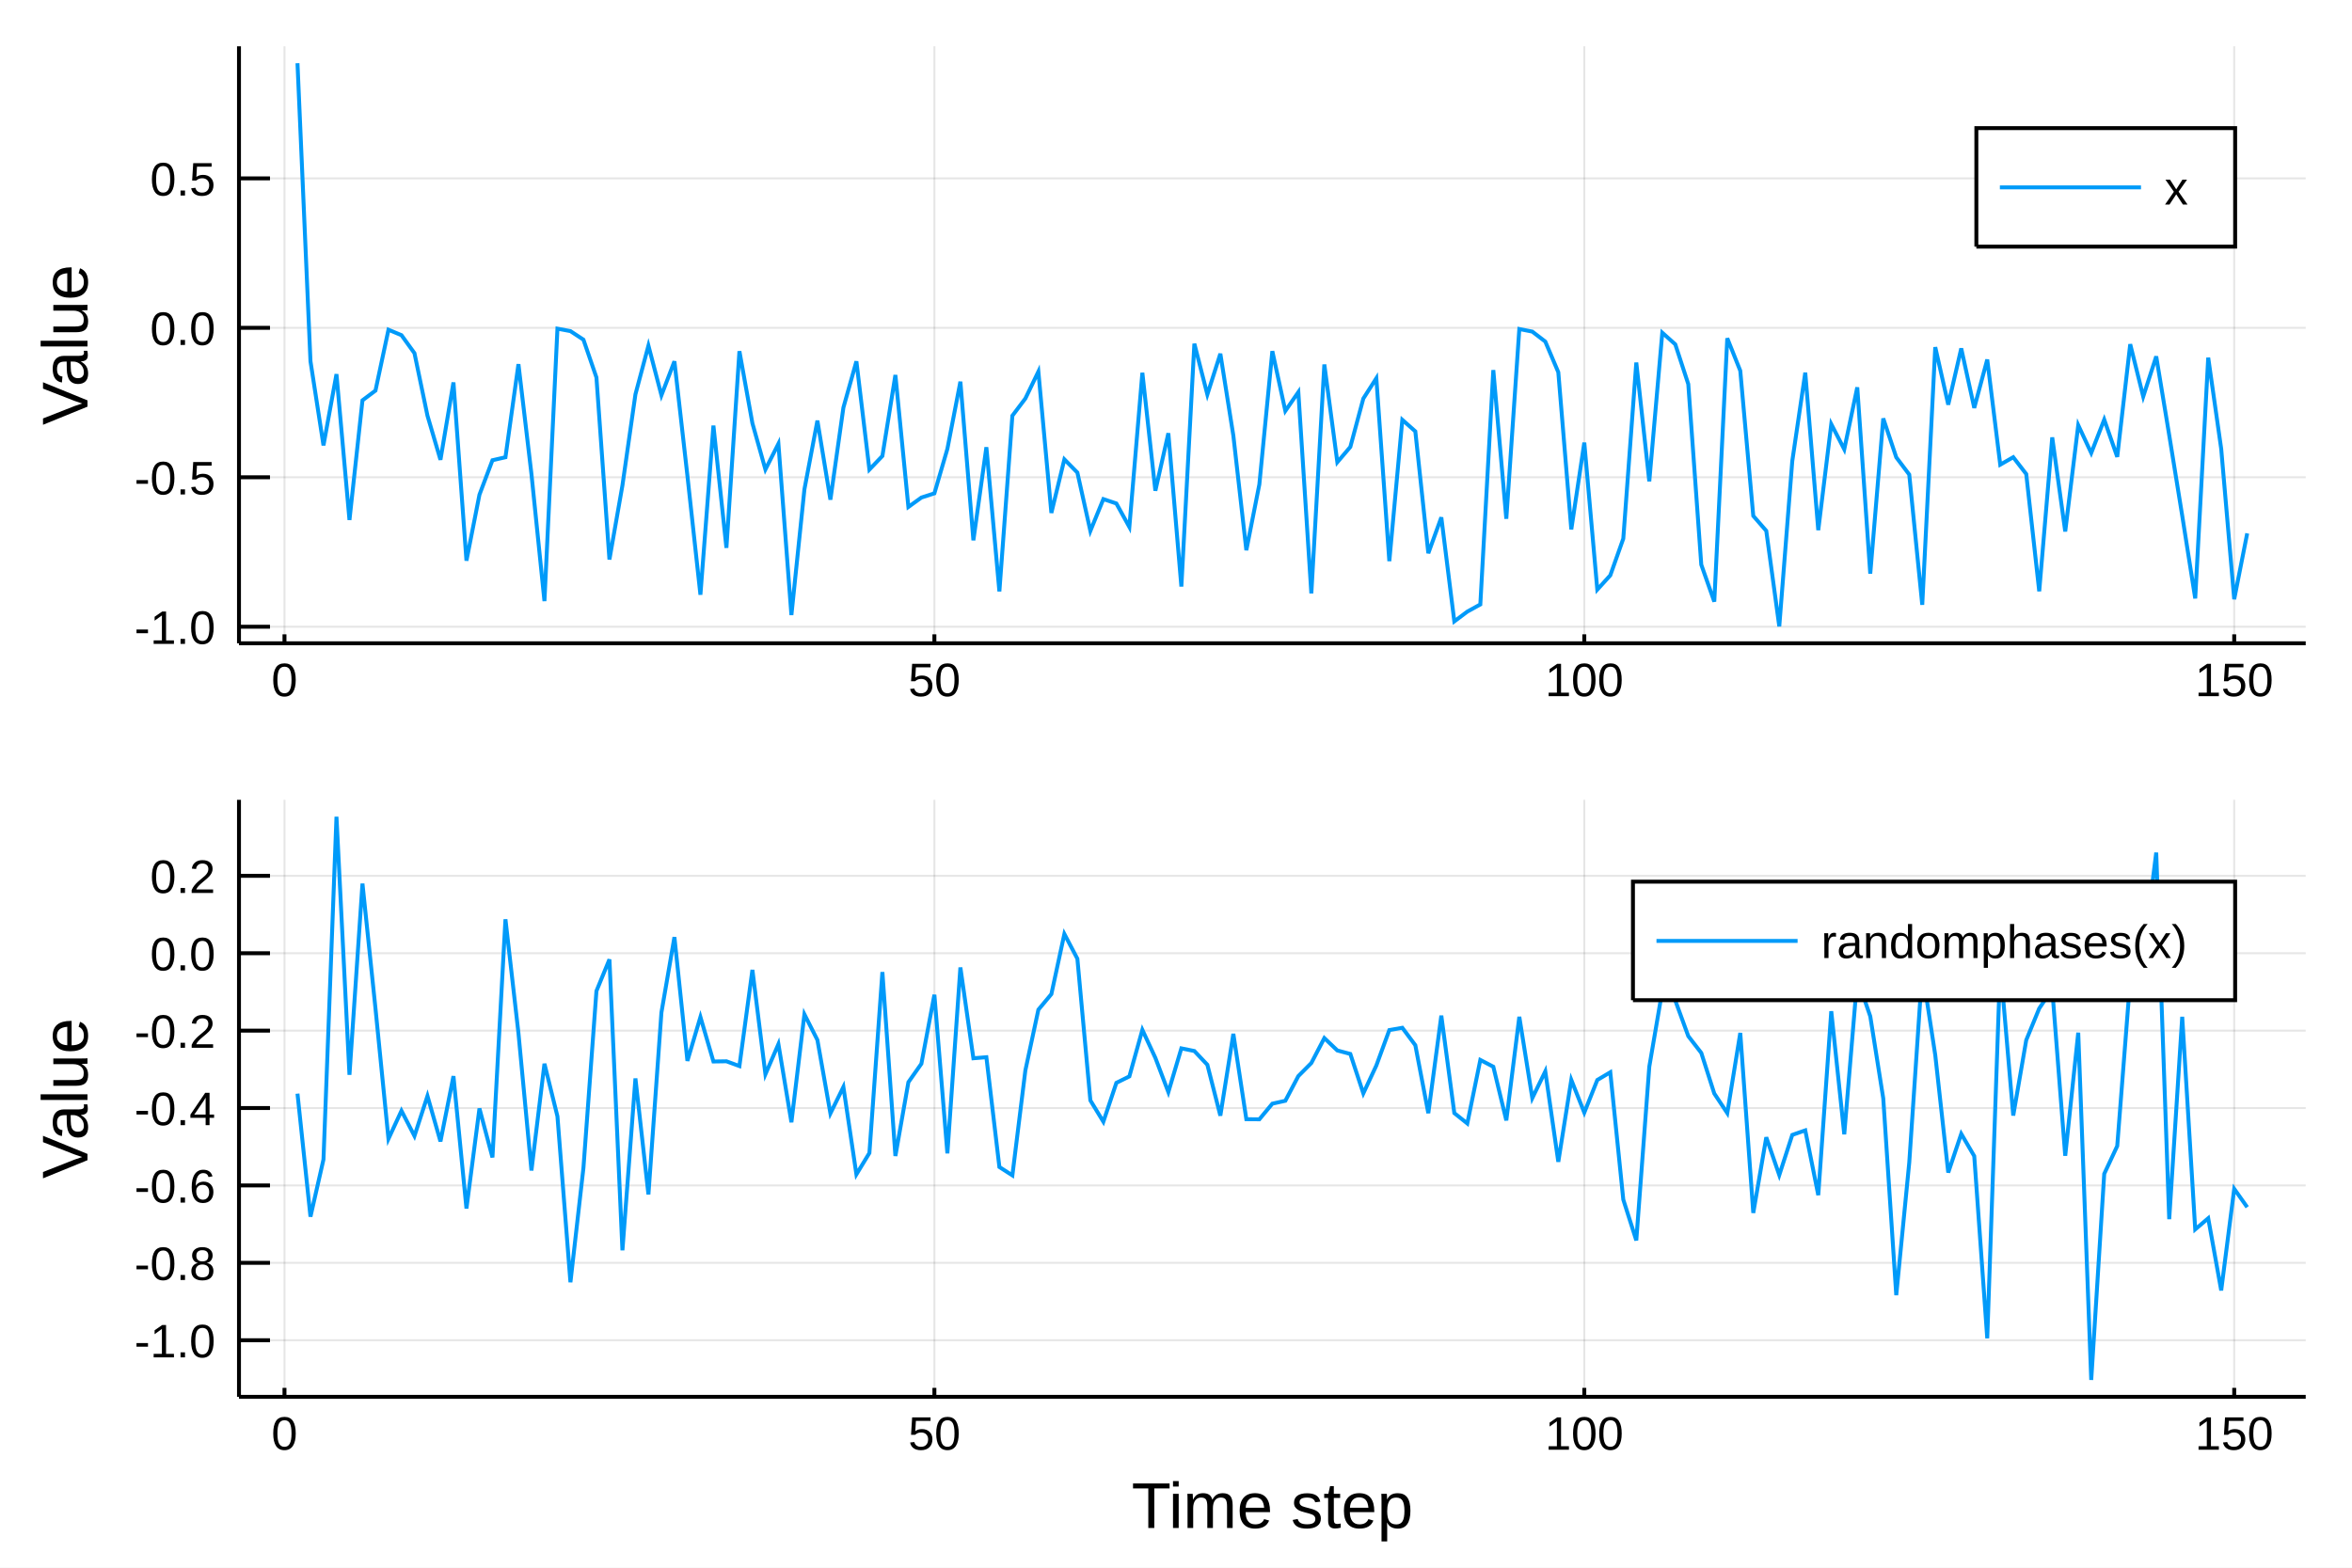
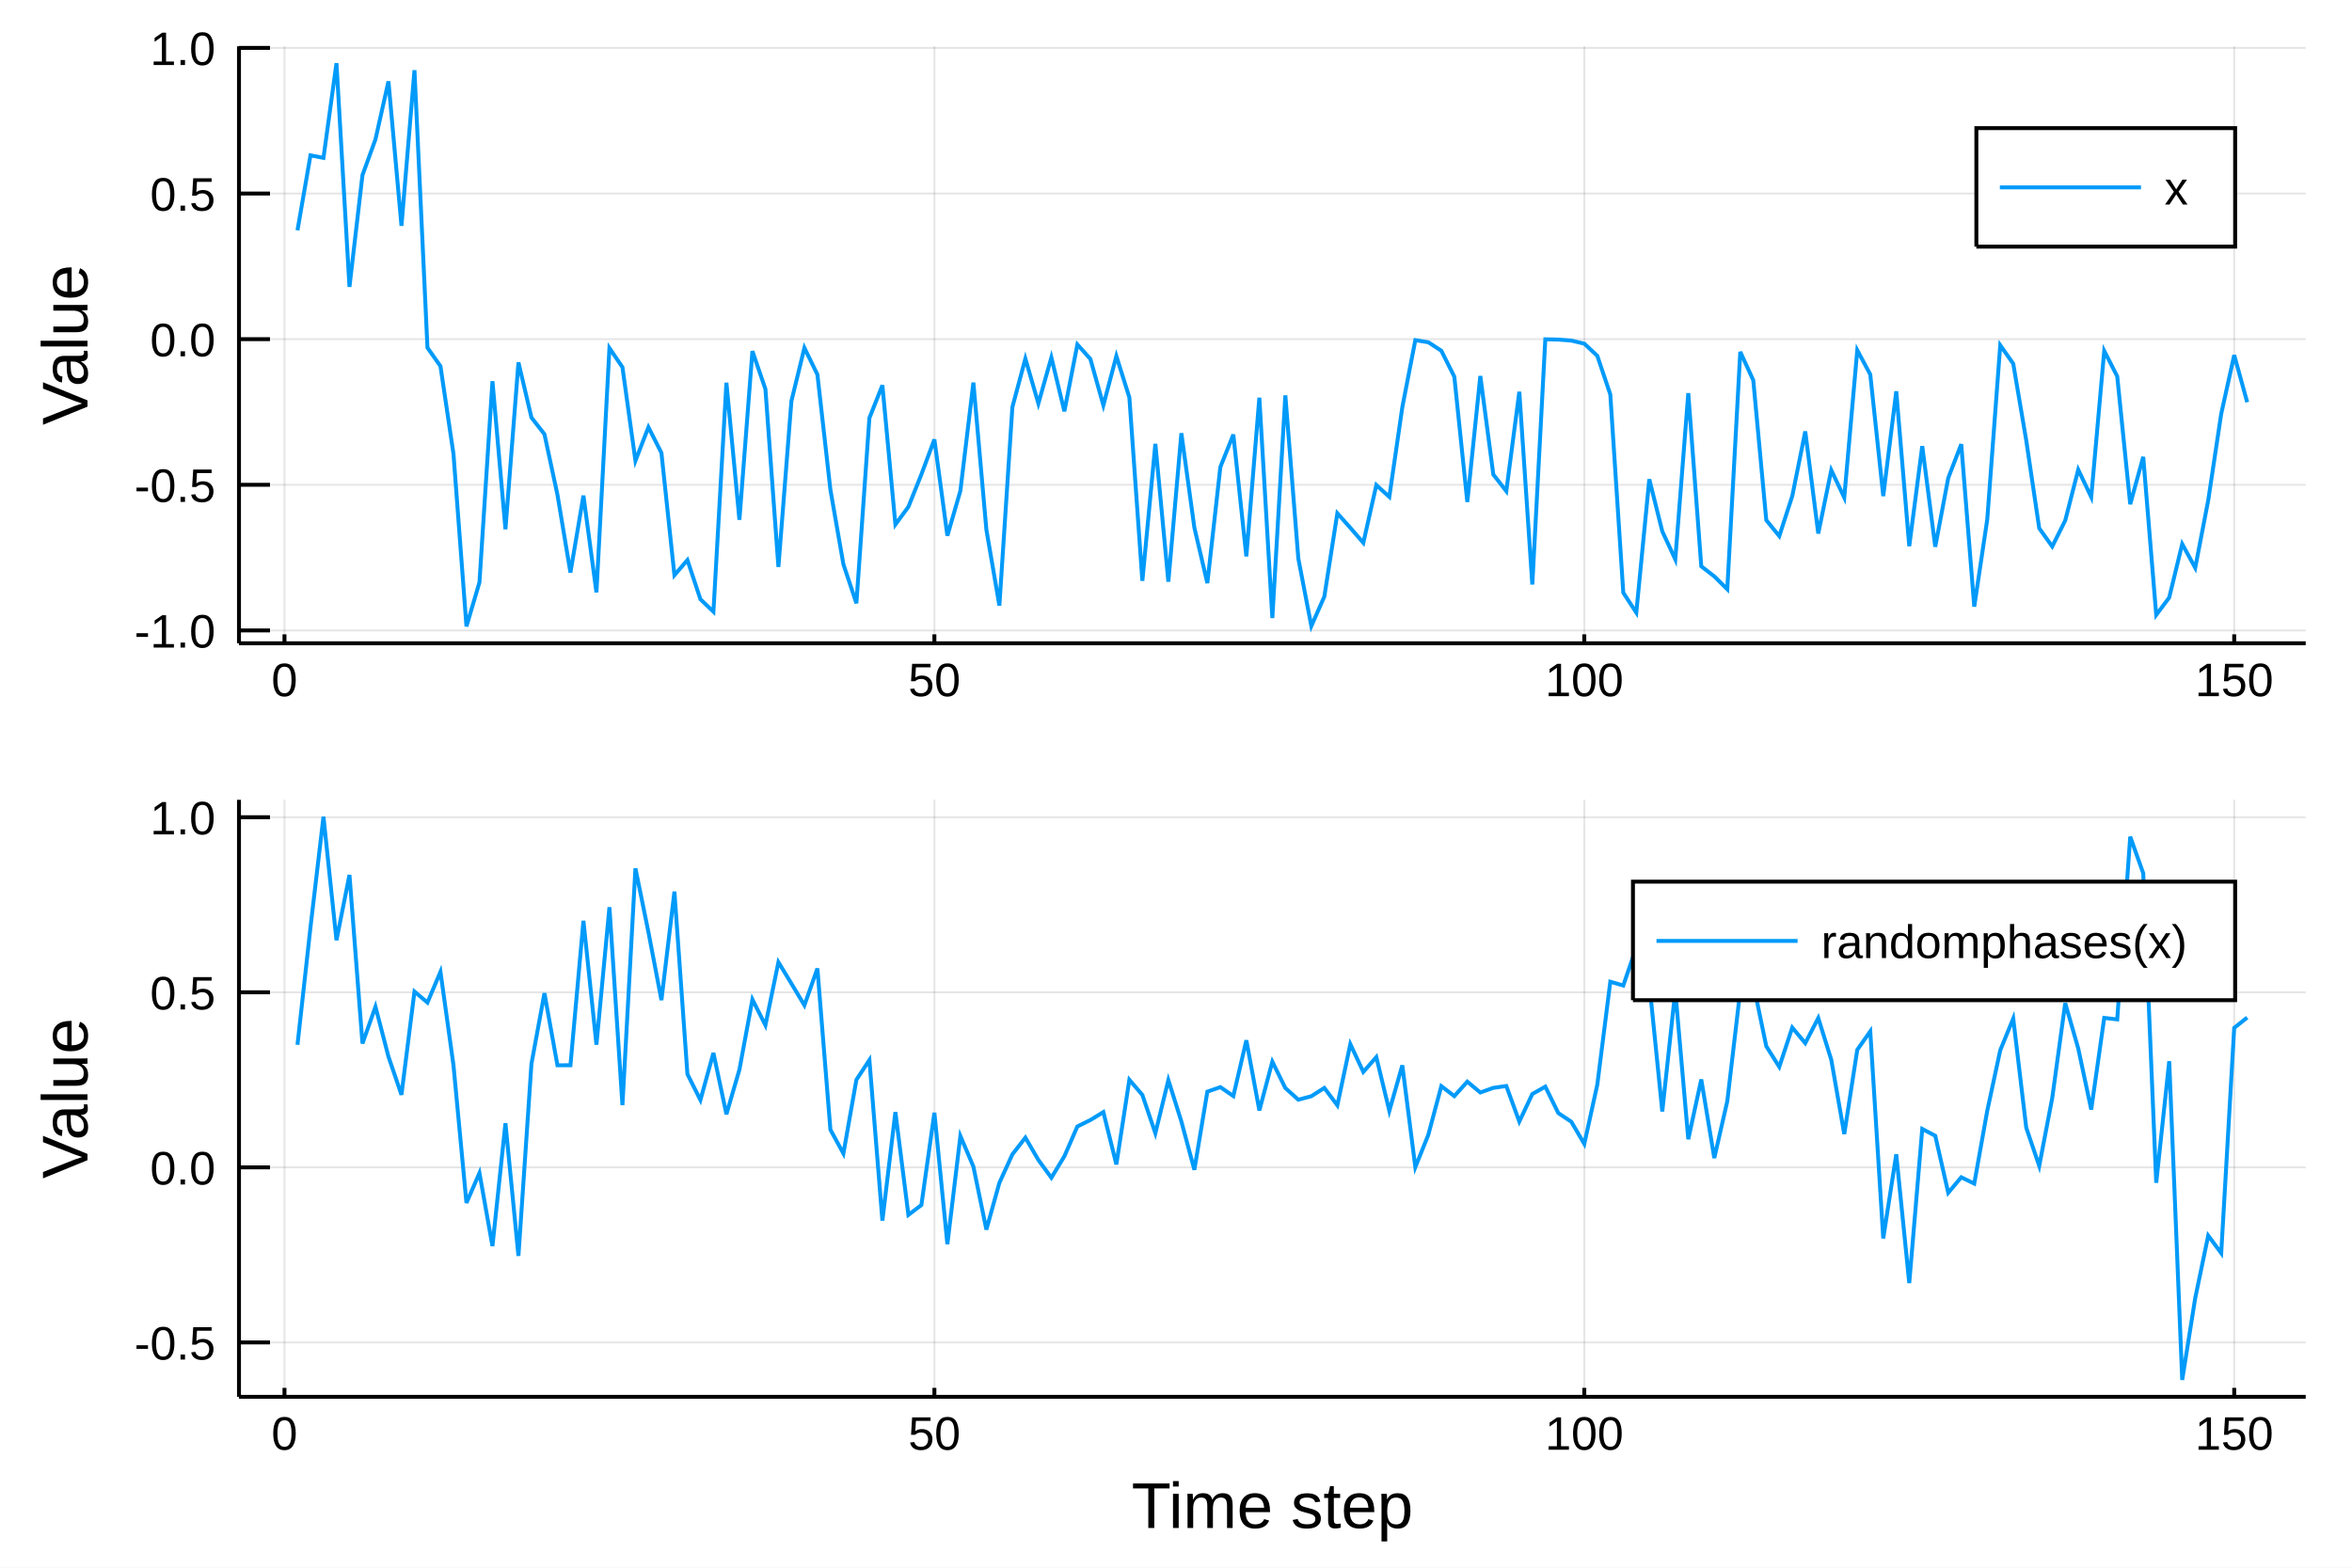
<svg xmlns="http://www.w3.org/2000/svg" width="600" height="400" viewBox="0 0 2400 1600">
  <defs>
-     <clipPath id="clip9300">
+     <clipPath id="clip4200">
      <rect x="0" y="0" width="2400" height="1600" />
    </clipPath>
  </defs>
-   <polygon clip-path="url(#clip9300)" points=" 0,1600 2400,1600 2400,0 0,0    " fill="#ffffff" fill-rule="evenodd" fill-opacity="1" />
+   <polygon clip-path="url(#clip4200)" points=" 0,1600 2400,1600 2400,0 0,0    " fill="#ffffff" fill-rule="evenodd" fill-opacity="1" />
  <defs>
-     <clipPath id="clip9301">
+     <clipPath id="clip4201">
      <rect x="480" y="0" width="1681" height="1600" />
    </clipPath>
  </defs>
-   <polygon clip-path="url(#clip9300)" points=" 243.864,656.547 2352.76,656.547 2352.76,47.244 243.864,47.244    " fill="#ffffff" fill-rule="evenodd" fill-opacity="1" />
+   <polygon clip-path="url(#clip4200)" points=" 243.864,656.547 2352.76,656.547 2352.76,47.244 243.864,47.244    " fill="#ffffff" fill-rule="evenodd" fill-opacity="1" />
  <defs>
-     <clipPath id="clip9302">
+     <clipPath id="clip4202">
      <rect x="243" y="47" width="2110" height="610" />
    </clipPath>
  </defs>
-   <polyline clip-path="url(#clip9302)" style="stroke:#000000; stroke-width:2; stroke-opacity:0.1; fill:none" points="   290.286,656.547 290.286,47.244    " />
-   <polyline clip-path="url(#clip9302)" style="stroke:#000000; stroke-width:2; stroke-opacity:0.1; fill:none" points="   953.46,656.547 953.46,47.244    " />
-   <polyline clip-path="url(#clip9302)" style="stroke:#000000; stroke-width:2; stroke-opacity:0.1; fill:none" points="   1616.63,656.547 1616.63,47.244    " />
-   <polyline clip-path="url(#clip9302)" style="stroke:#000000; stroke-width:2; stroke-opacity:0.1; fill:none" points="   2279.81,656.547 2279.81,47.244    " />
-   <polyline clip-path="url(#clip9302)" style="stroke:#000000; stroke-width:2; stroke-opacity:0.1; fill:none" points="   243.864,639.645 2352.76,639.645    " />
-   <polyline clip-path="url(#clip9302)" style="stroke:#000000; stroke-width:2; stroke-opacity:0.1; fill:none" points="   243.864,487.114 2352.76,487.114    " />
-   <polyline clip-path="url(#clip9302)" style="stroke:#000000; stroke-width:2; stroke-opacity:0.1; fill:none" points="   243.864,334.583 2352.76,334.583    " />
-   <polyline clip-path="url(#clip9302)" style="stroke:#000000; stroke-width:2; stroke-opacity:0.1; fill:none" points="   243.864,182.052 2352.76,182.052    " />
-   <polyline clip-path="url(#clip9300)" style="stroke:#000000; stroke-width:4; stroke-opacity:1; fill:none" points="   243.864,656.547 2352.76,656.547    " />
-   <polyline clip-path="url(#clip9300)" style="stroke:#000000; stroke-width:4; stroke-opacity:1; fill:none" points="   243.864,656.547 243.864,47.244    " />
-   <polyline clip-path="url(#clip9300)" style="stroke:#000000; stroke-width:4; stroke-opacity:1; fill:none" points="   290.286,656.547 290.286,647.407    " />
-   <polyline clip-path="url(#clip9300)" style="stroke:#000000; stroke-width:4; stroke-opacity:1; fill:none" points="   953.46,656.547 953.46,647.407    " />
-   <polyline clip-path="url(#clip9300)" style="stroke:#000000; stroke-width:4; stroke-opacity:1; fill:none" points="   1616.63,656.547 1616.63,647.407    " />
-   <polyline clip-path="url(#clip9300)" style="stroke:#000000; stroke-width:4; stroke-opacity:1; fill:none" points="   2279.81,656.547 2279.81,647.407    " />
-   <polyline clip-path="url(#clip9300)" style="stroke:#000000; stroke-width:4; stroke-opacity:1; fill:none" points="   243.864,639.645 275.498,639.645    " />
-   <polyline clip-path="url(#clip9300)" style="stroke:#000000; stroke-width:4; stroke-opacity:1; fill:none" points="   243.864,487.114 275.498,487.114    " />
-   <polyline clip-path="url(#clip9300)" style="stroke:#000000; stroke-width:4; stroke-opacity:1; fill:none" points="   243.864,334.583 275.498,334.583    " />
-   <polyline clip-path="url(#clip9300)" style="stroke:#000000; stroke-width:4; stroke-opacity:1; fill:none" points="   243.864,182.052 275.498,182.052    " />
-   <g clip-path="url(#clip9300)">
+   <polyline clip-path="url(#clip4202)" style="stroke:#000000; stroke-width:2; stroke-opacity:0.1; fill:none" points="   290.286,656.547 290.286,47.244    " />
+   <polyline clip-path="url(#clip4202)" style="stroke:#000000; stroke-width:2; stroke-opacity:0.1; fill:none" points="   953.46,656.547 953.46,47.244    " />
+   <polyline clip-path="url(#clip4202)" style="stroke:#000000; stroke-width:2; stroke-opacity:0.1; fill:none" points="   1616.63,656.547 1616.63,47.244    " />
+   <polyline clip-path="url(#clip4202)" style="stroke:#000000; stroke-width:2; stroke-opacity:0.1; fill:none" points="   2279.81,656.547 2279.81,47.244    " />
+   <polyline clip-path="url(#clip4202)" style="stroke:#000000; stroke-width:2; stroke-opacity:0.1; fill:none" points="   243.864,643.424 2352.76,643.424    " />
+   <polyline clip-path="url(#clip4202)" style="stroke:#000000; stroke-width:2; stroke-opacity:0.1; fill:none" points="   243.864,494.786 2352.76,494.786    " />
+   <polyline clip-path="url(#clip4202)" style="stroke:#000000; stroke-width:2; stroke-opacity:0.1; fill:none" points="   243.864,346.149 2352.76,346.149    " />
+   <polyline clip-path="url(#clip4202)" style="stroke:#000000; stroke-width:2; stroke-opacity:0.1; fill:none" points="   243.864,197.511 2352.76,197.511    " />
+   <polyline clip-path="url(#clip4202)" style="stroke:#000000; stroke-width:2; stroke-opacity:0.1; fill:none" points="   243.864,48.873 2352.76,48.873    " />
+   <polyline clip-path="url(#clip4200)" style="stroke:#000000; stroke-width:4; stroke-opacity:1; fill:none" points="   243.864,656.547 2352.76,656.547    " />
+   <polyline clip-path="url(#clip4200)" style="stroke:#000000; stroke-width:4; stroke-opacity:1; fill:none" points="   243.864,656.547 243.864,47.244    " />
+   <polyline clip-path="url(#clip4200)" style="stroke:#000000; stroke-width:4; stroke-opacity:1; fill:none" points="   290.286,656.547 290.286,647.407    " />
+   <polyline clip-path="url(#clip4200)" style="stroke:#000000; stroke-width:4; stroke-opacity:1; fill:none" points="   953.46,656.547 953.46,647.407    " />
+   <polyline clip-path="url(#clip4200)" style="stroke:#000000; stroke-width:4; stroke-opacity:1; fill:none" points="   1616.63,656.547 1616.63,647.407    " />
+   <polyline clip-path="url(#clip4200)" style="stroke:#000000; stroke-width:4; stroke-opacity:1; fill:none" points="   2279.81,656.547 2279.81,647.407    " />
+   <polyline clip-path="url(#clip4200)" style="stroke:#000000; stroke-width:4; stroke-opacity:1; fill:none" points="   243.864,643.424 275.498,643.424    " />
+   <polyline clip-path="url(#clip4200)" style="stroke:#000000; stroke-width:4; stroke-opacity:1; fill:none" points="   243.864,494.786 275.498,494.786    " />
+   <polyline clip-path="url(#clip4200)" style="stroke:#000000; stroke-width:4; stroke-opacity:1; fill:none" points="   243.864,346.149 275.498,346.149    " />
+   <polyline clip-path="url(#clip4200)" style="stroke:#000000; stroke-width:4; stroke-opacity:1; fill:none" points="   243.864,197.511 275.498,197.511    " />
+   <polyline clip-path="url(#clip4200)" style="stroke:#000000; stroke-width:4; stroke-opacity:1; fill:none" points="   243.864,48.873 275.498,48.873    " />
+   <g clip-path="url(#clip4200)">
    <text style="fill:#000000; fill-opacity:1; font-family:Arial,Helvetica Neue,Helvetica,sans-serif; font-size:48px; text-anchor:middle;" transform="rotate(0, 290.286, 710.547)" x="290.286" y="710.547">0</text>
  </g>
-   <g clip-path="url(#clip9300)">
+   <g clip-path="url(#clip4200)">
    <text style="fill:#000000; fill-opacity:1; font-family:Arial,Helvetica Neue,Helvetica,sans-serif; font-size:48px; text-anchor:middle;" transform="rotate(0, 953.46, 710.547)" x="953.46" y="710.547">50</text>
  </g>
-   <g clip-path="url(#clip9300)">
+   <g clip-path="url(#clip4200)">
    <text style="fill:#000000; fill-opacity:1; font-family:Arial,Helvetica Neue,Helvetica,sans-serif; font-size:48px; text-anchor:middle;" transform="rotate(0, 1616.63, 710.547)" x="1616.63" y="710.547">100</text>
  </g>
-   <g clip-path="url(#clip9300)">
+   <g clip-path="url(#clip4200)">
    <text style="fill:#000000; fill-opacity:1; font-family:Arial,Helvetica Neue,Helvetica,sans-serif; font-size:48px; text-anchor:middle;" transform="rotate(0, 2279.81, 710.547)" x="2279.81" y="710.547">150</text>
  </g>
-   <g clip-path="url(#clip9300)">
-     <text style="fill:#000000; fill-opacity:1; font-family:Arial,Helvetica Neue,Helvetica,sans-serif; font-size:48px; text-anchor:end;" transform="rotate(0, 219.864, 657.145)" x="219.864" y="657.145">-1.0</text>
+   <g clip-path="url(#clip4200)">
+     <text style="fill:#000000; fill-opacity:1; font-family:Arial,Helvetica Neue,Helvetica,sans-serif; font-size:48px; text-anchor:end;" transform="rotate(0, 219.864, 660.924)" x="219.864" y="660.924">-1.0</text>
  </g>
-   <g clip-path="url(#clip9300)">
-     <text style="fill:#000000; fill-opacity:1; font-family:Arial,Helvetica Neue,Helvetica,sans-serif; font-size:48px; text-anchor:end;" transform="rotate(0, 219.864, 504.614)" x="219.864" y="504.614">-0.5</text>
+   <g clip-path="url(#clip4200)">
+     <text style="fill:#000000; fill-opacity:1; font-family:Arial,Helvetica Neue,Helvetica,sans-serif; font-size:48px; text-anchor:end;" transform="rotate(0, 219.864, 512.286)" x="219.864" y="512.286">-0.5</text>
  </g>
-   <g clip-path="url(#clip9300)">
-     <text style="fill:#000000; fill-opacity:1; font-family:Arial,Helvetica Neue,Helvetica,sans-serif; font-size:48px; text-anchor:end;" transform="rotate(0, 219.864, 352.083)" x="219.864" y="352.083">0.0</text>
+   <g clip-path="url(#clip4200)">
+     <text style="fill:#000000; fill-opacity:1; font-family:Arial,Helvetica Neue,Helvetica,sans-serif; font-size:48px; text-anchor:end;" transform="rotate(0, 219.864, 363.649)" x="219.864" y="363.649">0.0</text>
  </g>
-   <g clip-path="url(#clip9300)">
-     <text style="fill:#000000; fill-opacity:1; font-family:Arial,Helvetica Neue,Helvetica,sans-serif; font-size:48px; text-anchor:end;" transform="rotate(0, 219.864, 199.552)" x="219.864" y="199.552">0.5</text>
+   <g clip-path="url(#clip4200)">
+     <text style="fill:#000000; fill-opacity:1; font-family:Arial,Helvetica Neue,Helvetica,sans-serif; font-size:48px; text-anchor:end;" transform="rotate(0, 219.864, 215.011)" x="219.864" y="215.011">0.5</text>
  </g>
-   <g clip-path="url(#clip9300)">
+   <g clip-path="url(#clip4200)">
+     <text style="fill:#000000; fill-opacity:1; font-family:Arial,Helvetica Neue,Helvetica,sans-serif; font-size:48px; text-anchor:end;" transform="rotate(0, 219.864, 66.3733)" x="219.864" y="66.373">1.0</text>
+   </g>
+   <g clip-path="url(#clip4200)">
    <text style="fill:#000000; fill-opacity:1; font-family:Arial,Helvetica Neue,Helvetica,sans-serif; font-size:66px; text-anchor:middle;" transform="rotate(-90, 89.2861, 351.895)" x="89.286" y="351.895">Value</text>
  </g>
-   <polyline clip-path="url(#clip9302)" style="stroke:#009af9; stroke-width:4; stroke-opacity:1; fill:none" points="   303.55,64.489 316.813,368.662 330.077,454.573 343.34,381.86 356.604,530.703 369.867,408.593 383.131,398.651 396.394,336.53 409.658,342.082 422.921,360.447    436.184,424.242 449.448,469.244 462.711,390.297 475.975,572.25 489.238,504.895 502.502,469.725 515.765,466.671 529.029,371.673 542.292,483.787 555.556,613.504    568.819,335.444 582.083,337.938 595.346,346.671 608.61,385.248 621.873,571.064 635.137,495.406 648.4,402.457 661.663,352.75 674.927,403.453 688.19,368.762    701.454,485.676 714.717,607.013 727.981,434.353 741.244,559.155 754.508,358.421 767.771,432.011 781.035,479.157 794.298,452.922 807.562,627.729 820.825,499.485    834.089,429.296 847.352,509.954 860.616,415.988 873.879,368.783 887.142,479.245 900.406,465.384 913.669,382.72 926.933,517.387 940.196,507.812 953.46,503.527    966.723,458.133 979.987,389.529 993.25,551.455 1006.51,456.425 1019.78,603.601 1033.04,424.289 1046.3,406.719 1059.57,379.262 1072.83,523.505 1086.09,468.823    1099.36,482.3 1112.62,541.874 1125.88,509.399 1139.15,513.848 1152.41,537.869 1165.68,380.443 1178.94,500.848 1192.2,442.146 1205.47,598.653 1218.73,350.776    1231.99,402.637 1245.26,361.019 1258.52,444.62 1271.78,561.562 1285.05,494.38 1298.31,358.371 1311.57,419.385 1324.84,400.23 1338.1,605.661 1351.36,371.978    1364.63,471.729 1377.89,456.142 1391.15,406.779 1404.42,386.047 1417.68,572.723 1430.94,428.471 1444.21,440.249 1457.47,564.623 1470.74,528.031 1484,634.192    1497.26,624.234 1510.53,616.892 1523.79,377.704 1537.05,529.474 1550.32,335.811 1563.58,338.436 1576.84,348.623 1590.11,379.903 1603.37,540.352 1616.63,451.731    1629.9,601.768 1643.16,587.184 1656.42,549.724 1669.69,370.008 1682.95,491.27 1696.21,339.563 1709.48,351.443 1722.74,392.023 1736,576.315 1749.27,614.054    1762.53,345.218 1775.79,378.414 1789.06,526.522 1802.32,541.772 1815.59,639.302 1828.85,470.603 1842.11,380.334 1855.38,541.085 1868.64,432.848 1881.9,458.581    1895.17,395.312 1908.43,585.505 1921.69,427.061 1934.96,466.757 1948.22,484.335 1961.48,617.293 1974.75,354.314 1988.01,412.969 2001.27,355.583 2014.54,416.327    2027.8,366.94 2041.06,474.24 2054.33,466.636 2067.59,483.788 2080.85,603.489 2094.12,446.384 2107.38,542.436 2120.65,433.924 2133.91,462.328 2147.17,428.231    2160.44,466.289 2173.7,351.316 2186.96,404.759 2200.23,363.741 2213.49,444.133 2226.75,526.278 2240.02,610.771 2253.28,365.019 2266.54,458.146 2279.81,611.576    2293.07,544.353    " />
-   <polygon clip-path="url(#clip9300)" points=" 2016.69,251.724 2280.76,251.724 2280.76,130.764 2016.69,130.764    " fill="#ffffff" fill-rule="evenodd" fill-opacity="1" />
-   <polyline clip-path="url(#clip9300)" style="stroke:#000000; stroke-width:4; stroke-opacity:1; fill:none" points="   2016.69,251.724 2280.76,251.724 2280.76,130.764 2016.69,130.764 2016.69,251.724    " />
-   <polyline clip-path="url(#clip9300)" style="stroke:#009af9; stroke-width:4; stroke-opacity:1; fill:none" points="   2040.69,191.244 2184.69,191.244    " />
-   <g clip-path="url(#clip9300)">
+   <polyline clip-path="url(#clip4202)" style="stroke:#009af9; stroke-width:4; stroke-opacity:1; fill:none" points="   303.55,235.086 316.813,158.541 330.077,161.144 343.34,64.489 356.604,292.797 369.867,178.745 383.131,142.195 396.394,83.041 409.658,230.497 422.921,71.656    436.184,354.879 449.448,373.735 462.711,463.143 475.975,639.302 489.238,594.329 502.502,389.065 515.765,540.172 529.029,369.885 542.292,426.157 555.556,443.131    568.819,504.89 582.083,584.333 595.346,505.816 608.61,604.599 621.873,355.254 635.137,374.768 648.4,470.229 661.663,436.011 674.927,462.231 688.19,587.036    701.454,571.594 714.717,611.621 727.981,624.292 741.244,390.604 754.508,530.503 767.771,358.357 781.035,397.102 794.298,578.59 807.562,409.333 820.825,355.034    834.089,382.29 847.352,499.797 860.616,575.925 873.879,615.713 887.142,426.639 900.406,393.203 913.669,535.332 926.933,517.256 940.196,484.133 953.46,448.507    966.723,546.751 979.987,500.865 993.25,390.446 1006.51,540.614 1019.78,618.083 1033.04,415.551 1046.3,366.017 1059.57,411.846 1072.83,364.825 1086.09,419.778    1099.36,351.602 1112.62,366.367 1125.88,413.636 1139.15,363.423 1152.41,405.659 1165.68,592.82 1178.94,453.012 1192.2,593.671 1205.47,442.14 1218.73,538.432    1231.99,595.136 1245.26,476.673 1258.52,443.532 1271.78,567.889 1285.05,405.905 1298.31,630.792 1311.57,403.544 1324.84,570.152 1338.1,638.976 1351.36,608.852    1364.63,523.855 1377.89,538.693 1391.15,554.009 1404.42,495.043 1417.68,507.13 1430.94,415.572 1444.21,347.156 1457.47,349.323 1470.74,357.94 1484,384.446    1497.26,512.332 1510.53,383.748 1523.79,484.291 1537.05,501.27 1550.32,399.827 1563.58,596.579 1576.84,346.282 1590.11,346.578 1603.37,347.598 1616.63,350.732    1629.9,363.158 1643.16,402.57 1656.42,604.958 1669.69,625.202 1682.95,489.136 1696.21,542.306 1709.48,570.884 1722.74,401.254 1736,577.977 1749.27,588.242    1762.53,601.335 1775.79,359.105 1789.06,388.119 1802.32,530.871 1815.59,547.131 1828.85,506.284 1842.11,440.301 1855.38,544.509 1868.64,479.827 1881.9,507.809    1895.17,357.4 1908.43,382.222 1921.69,506.306 1934.96,399.361 1948.22,557.433 1961.48,455.285 1974.75,558.033 1988.01,487.816 2001.27,453.344 2014.54,619.17    2027.8,530.225 2041.06,352.338 2054.33,371.204 2067.59,449.493 2080.85,539.174 2094.12,557.728 2107.38,531.221 2120.65,479.374 2133.91,507.328 2147.17,358.08    2160.44,384.148 2173.7,514.617 2186.96,466.295 2200.23,627.631 2213.49,609.848 2226.75,555.193 2240.02,579.531 2253.28,510.65 2266.54,422.359 2279.81,362.444    2293.07,410.512    " />
+   <polygon clip-path="url(#clip4200)" points=" 2016.69,251.724 2280.76,251.724 2280.76,130.764 2016.69,130.764    " fill="#ffffff" fill-rule="evenodd" fill-opacity="1" />
+   <polyline clip-path="url(#clip4200)" style="stroke:#000000; stroke-width:4; stroke-opacity:1; fill:none" points="   2016.69,251.724 2280.76,251.724 2280.76,130.764 2016.69,130.764 2016.69,251.724    " />
+   <polyline clip-path="url(#clip4200)" style="stroke:#009af9; stroke-width:4; stroke-opacity:1; fill:none" points="   2040.69,191.244 2184.69,191.244    " />
+   <g clip-path="url(#clip4200)">
    <text style="fill:#000000; fill-opacity:1; font-family:Arial,Helvetica Neue,Helvetica,sans-serif; font-size:48px; text-anchor:start;" transform="rotate(0, 2208.69, 208.744)" x="2208.69" y="208.744">x</text>
  </g>
-   <polygon clip-path="url(#clip9300)" points=" 243.864,1425.62 2352.76,1425.62 2352.76,816.316 243.864,816.316    " fill="#ffffff" fill-rule="evenodd" fill-opacity="1" />
+   <polygon clip-path="url(#clip4200)" points=" 243.864,1425.62 2352.76,1425.62 2352.76,816.316 243.864,816.316    " fill="#ffffff" fill-rule="evenodd" fill-opacity="1" />
  <defs>
-     <clipPath id="clip9303">
+     <clipPath id="clip4203">
      <rect x="243" y="816" width="2110" height="610" />
    </clipPath>
  </defs>
-   <polyline clip-path="url(#clip9303)" style="stroke:#000000; stroke-width:2; stroke-opacity:0.1; fill:none" points="   290.286,1425.62 290.286,816.316    " />
-   <polyline clip-path="url(#clip9303)" style="stroke:#000000; stroke-width:2; stroke-opacity:0.1; fill:none" points="   953.46,1425.62 953.46,816.316    " />
-   <polyline clip-path="url(#clip9303)" style="stroke:#000000; stroke-width:2; stroke-opacity:0.1; fill:none" points="   1616.63,1425.62 1616.63,816.316    " />
-   <polyline clip-path="url(#clip9303)" style="stroke:#000000; stroke-width:2; stroke-opacity:0.1; fill:none" points="   2279.81,1425.62 2279.81,816.316    " />
-   <polyline clip-path="url(#clip9303)" style="stroke:#000000; stroke-width:2; stroke-opacity:0.1; fill:none" points="   243.864,1367.86 2352.76,1367.86    " />
-   <polyline clip-path="url(#clip9303)" style="stroke:#000000; stroke-width:2; stroke-opacity:0.1; fill:none" points="   243.864,1288.86 2352.76,1288.86    " />
-   <polyline clip-path="url(#clip9303)" style="stroke:#000000; stroke-width:2; stroke-opacity:0.1; fill:none" points="   243.864,1209.87 2352.76,1209.87    " />
-   <polyline clip-path="url(#clip9303)" style="stroke:#000000; stroke-width:2; stroke-opacity:0.1; fill:none" points="   243.864,1130.87 2352.76,1130.87    " />
-   <polyline clip-path="url(#clip9303)" style="stroke:#000000; stroke-width:2; stroke-opacity:0.1; fill:none" points="   243.864,1051.87 2352.76,1051.87    " />
-   <polyline clip-path="url(#clip9303)" style="stroke:#000000; stroke-width:2; stroke-opacity:0.1; fill:none" points="   243.864,972.872 2352.76,972.872    " />
-   <polyline clip-path="url(#clip9303)" style="stroke:#000000; stroke-width:2; stroke-opacity:0.1; fill:none" points="   243.864,893.875 2352.76,893.875    " />
-   <polyline clip-path="url(#clip9300)" style="stroke:#000000; stroke-width:4; stroke-opacity:1; fill:none" points="   243.864,1425.62 2352.76,1425.62    " />
-   <polyline clip-path="url(#clip9300)" style="stroke:#000000; stroke-width:4; stroke-opacity:1; fill:none" points="   243.864,1425.62 243.864,816.316    " />
-   <polyline clip-path="url(#clip9300)" style="stroke:#000000; stroke-width:4; stroke-opacity:1; fill:none" points="   290.286,1425.62 290.286,1416.48    " />
-   <polyline clip-path="url(#clip9300)" style="stroke:#000000; stroke-width:4; stroke-opacity:1; fill:none" points="   953.46,1425.62 953.46,1416.48    " />
-   <polyline clip-path="url(#clip9300)" style="stroke:#000000; stroke-width:4; stroke-opacity:1; fill:none" points="   1616.63,1425.62 1616.63,1416.48    " />
-   <polyline clip-path="url(#clip9300)" style="stroke:#000000; stroke-width:4; stroke-opacity:1; fill:none" points="   2279.81,1425.62 2279.81,1416.48    " />
-   <polyline clip-path="url(#clip9300)" style="stroke:#000000; stroke-width:4; stroke-opacity:1; fill:none" points="   243.864,1367.86 275.498,1367.86    " />
-   <polyline clip-path="url(#clip9300)" style="stroke:#000000; stroke-width:4; stroke-opacity:1; fill:none" points="   243.864,1288.86 275.498,1288.86    " />
-   <polyline clip-path="url(#clip9300)" style="stroke:#000000; stroke-width:4; stroke-opacity:1; fill:none" points="   243.864,1209.87 275.498,1209.87    " />
-   <polyline clip-path="url(#clip9300)" style="stroke:#000000; stroke-width:4; stroke-opacity:1; fill:none" points="   243.864,1130.87 275.498,1130.87    " />
-   <polyline clip-path="url(#clip9300)" style="stroke:#000000; stroke-width:4; stroke-opacity:1; fill:none" points="   243.864,1051.87 275.498,1051.87    " />
-   <polyline clip-path="url(#clip9300)" style="stroke:#000000; stroke-width:4; stroke-opacity:1; fill:none" points="   243.864,972.872 275.498,972.872    " />
-   <polyline clip-path="url(#clip9300)" style="stroke:#000000; stroke-width:4; stroke-opacity:1; fill:none" points="   243.864,893.875 275.498,893.875    " />
-   <g clip-path="url(#clip9300)">
+   <polyline clip-path="url(#clip4203)" style="stroke:#000000; stroke-width:2; stroke-opacity:0.1; fill:none" points="   290.286,1425.62 290.286,816.316    " />
+   <polyline clip-path="url(#clip4203)" style="stroke:#000000; stroke-width:2; stroke-opacity:0.1; fill:none" points="   953.46,1425.62 953.46,816.316    " />
+   <polyline clip-path="url(#clip4203)" style="stroke:#000000; stroke-width:2; stroke-opacity:0.1; fill:none" points="   1616.63,1425.62 1616.63,816.316    " />
+   <polyline clip-path="url(#clip4203)" style="stroke:#000000; stroke-width:2; stroke-opacity:0.1; fill:none" points="   2279.81,1425.62 2279.81,816.316    " />
+   <polyline clip-path="url(#clip4203)" style="stroke:#000000; stroke-width:2; stroke-opacity:0.1; fill:none" points="   243.864,1370.1 2352.76,1370.1    " />
+   <polyline clip-path="url(#clip4203)" style="stroke:#000000; stroke-width:2; stroke-opacity:0.1; fill:none" points="   243.864,1191.42 2352.76,1191.42    " />
+   <polyline clip-path="url(#clip4203)" style="stroke:#000000; stroke-width:2; stroke-opacity:0.1; fill:none" points="   243.864,1012.75 2352.76,1012.75    " />
+   <polyline clip-path="url(#clip4203)" style="stroke:#000000; stroke-width:2; stroke-opacity:0.1; fill:none" points="   243.864,834.076 2352.76,834.076    " />
+   <polyline clip-path="url(#clip4200)" style="stroke:#000000; stroke-width:4; stroke-opacity:1; fill:none" points="   243.864,1425.62 2352.76,1425.62    " />
+   <polyline clip-path="url(#clip4200)" style="stroke:#000000; stroke-width:4; stroke-opacity:1; fill:none" points="   243.864,1425.62 243.864,816.316    " />
+   <polyline clip-path="url(#clip4200)" style="stroke:#000000; stroke-width:4; stroke-opacity:1; fill:none" points="   290.286,1425.62 290.286,1416.48    " />
+   <polyline clip-path="url(#clip4200)" style="stroke:#000000; stroke-width:4; stroke-opacity:1; fill:none" points="   953.46,1425.62 953.46,1416.48    " />
+   <polyline clip-path="url(#clip4200)" style="stroke:#000000; stroke-width:4; stroke-opacity:1; fill:none" points="   1616.63,1425.62 1616.63,1416.48    " />
+   <polyline clip-path="url(#clip4200)" style="stroke:#000000; stroke-width:4; stroke-opacity:1; fill:none" points="   2279.81,1425.62 2279.81,1416.48    " />
+   <polyline clip-path="url(#clip4200)" style="stroke:#000000; stroke-width:4; stroke-opacity:1; fill:none" points="   243.864,1370.1 275.498,1370.1    " />
+   <polyline clip-path="url(#clip4200)" style="stroke:#000000; stroke-width:4; stroke-opacity:1; fill:none" points="   243.864,1191.42 275.498,1191.42    " />
+   <polyline clip-path="url(#clip4200)" style="stroke:#000000; stroke-width:4; stroke-opacity:1; fill:none" points="   243.864,1012.75 275.498,1012.75    " />
+   <polyline clip-path="url(#clip4200)" style="stroke:#000000; stroke-width:4; stroke-opacity:1; fill:none" points="   243.864,834.076 275.498,834.076    " />
+   <g clip-path="url(#clip4200)">
    <text style="fill:#000000; fill-opacity:1; font-family:Arial,Helvetica Neue,Helvetica,sans-serif; font-size:48px; text-anchor:middle;" transform="rotate(0, 290.286, 1479.62)" x="290.286" y="1479.62">0</text>
  </g>
-   <g clip-path="url(#clip9300)">
+   <g clip-path="url(#clip4200)">
    <text style="fill:#000000; fill-opacity:1; font-family:Arial,Helvetica Neue,Helvetica,sans-serif; font-size:48px; text-anchor:middle;" transform="rotate(0, 953.46, 1479.62)" x="953.46" y="1479.62">50</text>
  </g>
-   <g clip-path="url(#clip9300)">
+   <g clip-path="url(#clip4200)">
    <text style="fill:#000000; fill-opacity:1; font-family:Arial,Helvetica Neue,Helvetica,sans-serif; font-size:48px; text-anchor:middle;" transform="rotate(0, 1616.63, 1479.62)" x="1616.63" y="1479.62">100</text>
  </g>
-   <g clip-path="url(#clip9300)">
+   <g clip-path="url(#clip4200)">
    <text style="fill:#000000; fill-opacity:1; font-family:Arial,Helvetica Neue,Helvetica,sans-serif; font-size:48px; text-anchor:middle;" transform="rotate(0, 2279.81, 1479.62)" x="2279.81" y="1479.62">150</text>
  </g>
-   <g clip-path="url(#clip9300)">
-     <text style="fill:#000000; fill-opacity:1; font-family:Arial,Helvetica Neue,Helvetica,sans-serif; font-size:48px; text-anchor:end;" transform="rotate(0, 219.864, 1385.36)" x="219.864" y="1385.36">-1.0</text>
+   <g clip-path="url(#clip4200)">
+     <text style="fill:#000000; fill-opacity:1; font-family:Arial,Helvetica Neue,Helvetica,sans-serif; font-size:48px; text-anchor:end;" transform="rotate(0, 219.864, 1387.6)" x="219.864" y="1387.6">-0.5</text>
  </g>
-   <g clip-path="url(#clip9300)">
-     <text style="fill:#000000; fill-opacity:1; font-family:Arial,Helvetica Neue,Helvetica,sans-serif; font-size:48px; text-anchor:end;" transform="rotate(0, 219.864, 1306.36)" x="219.864" y="1306.36">-0.8</text>
+   <g clip-path="url(#clip4200)">
+     <text style="fill:#000000; fill-opacity:1; font-family:Arial,Helvetica Neue,Helvetica,sans-serif; font-size:48px; text-anchor:end;" transform="rotate(0, 219.864, 1208.92)" x="219.864" y="1208.92">0.0</text>
  </g>
-   <g clip-path="url(#clip9300)">
-     <text style="fill:#000000; fill-opacity:1; font-family:Arial,Helvetica Neue,Helvetica,sans-serif; font-size:48px; text-anchor:end;" transform="rotate(0, 219.864, 1227.37)" x="219.864" y="1227.37">-0.6</text>
+   <g clip-path="url(#clip4200)">
+     <text style="fill:#000000; fill-opacity:1; font-family:Arial,Helvetica Neue,Helvetica,sans-serif; font-size:48px; text-anchor:end;" transform="rotate(0, 219.864, 1030.25)" x="219.864" y="1030.25">0.5</text>
  </g>
-   <g clip-path="url(#clip9300)">
-     <text style="fill:#000000; fill-opacity:1; font-family:Arial,Helvetica Neue,Helvetica,sans-serif; font-size:48px; text-anchor:end;" transform="rotate(0, 219.864, 1148.37)" x="219.864" y="1148.37">-0.4</text>
+   <g clip-path="url(#clip4200)">
+     <text style="fill:#000000; fill-opacity:1; font-family:Arial,Helvetica Neue,Helvetica,sans-serif; font-size:48px; text-anchor:end;" transform="rotate(0, 219.864, 851.576)" x="219.864" y="851.576">1.0</text>
  </g>
-   <g clip-path="url(#clip9300)">
-     <text style="fill:#000000; fill-opacity:1; font-family:Arial,Helvetica Neue,Helvetica,sans-serif; font-size:48px; text-anchor:end;" transform="rotate(0, 219.864, 1069.37)" x="219.864" y="1069.37">-0.2</text>
-   </g>
-   <g clip-path="url(#clip9300)">
-     <text style="fill:#000000; fill-opacity:1; font-family:Arial,Helvetica Neue,Helvetica,sans-serif; font-size:48px; text-anchor:end;" transform="rotate(0, 219.864, 990.372)" x="219.864" y="990.372">0.0</text>
-   </g>
-   <g clip-path="url(#clip9300)">
-     <text style="fill:#000000; fill-opacity:1; font-family:Arial,Helvetica Neue,Helvetica,sans-serif; font-size:48px; text-anchor:end;" transform="rotate(0, 219.864, 911.375)" x="219.864" y="911.375">0.2</text>
-   </g>
-   <g clip-path="url(#clip9300)">
+   <g clip-path="url(#clip4200)">
    <text style="fill:#000000; fill-opacity:1; font-family:Arial,Helvetica Neue,Helvetica,sans-serif; font-size:66px; text-anchor:middle;" transform="rotate(0, 1298.31, 1559.48)" x="1298.31" y="1559.48">Time step</text>
  </g>
-   <g clip-path="url(#clip9300)">
+   <g clip-path="url(#clip4200)">
    <text style="fill:#000000; fill-opacity:1; font-family:Arial,Helvetica Neue,Helvetica,sans-serif; font-size:66px; text-anchor:middle;" transform="rotate(-90, 89.2861, 1120.97)" x="89.286" y="1120.97">Value</text>
  </g>
-   <polyline clip-path="url(#clip9303)" style="stroke:#009af9; stroke-width:4; stroke-opacity:1; fill:none" points="   303.55,1116.19 316.813,1241.76 330.077,1183.35 343.34,833.56 356.604,1096.98 369.867,901.805 383.131,1029.17 396.394,1162.3 409.658,1133.66 422.921,1159.38    436.184,1118.58 449.448,1164.96 462.711,1098.31 475.975,1233.42 489.238,1131.29 502.502,1181.29 515.765,938.223 529.029,1054.4 542.292,1194.63 555.556,1085.66    568.819,1139.35 582.083,1308.7 595.346,1191.92 608.61,1011.46 621.873,979.175 635.137,1276.1 648.4,1100.65 661.663,1219.06 674.927,1033.35 688.19,956.424    701.454,1082.75 714.717,1037.95 727.981,1083.38 741.244,1083.17 754.508,1088.04 767.771,989.863 781.035,1096.41 794.298,1065.64 807.562,1145.42 820.825,1035.23    834.089,1061.42 847.352,1136.38 860.616,1109.36 873.879,1198.58 887.142,1176.76 900.406,992.068 913.669,1179.82 926.933,1104.48 940.196,1085.65 953.46,1015.25    966.723,1177.13 979.987,987.388 993.25,1080.09 1006.51,1079 1019.78,1191.06 1033.04,1199.61 1046.3,1092.4 1059.57,1030.5 1072.83,1014.6 1086.09,953.208    1099.36,978.507 1112.62,1123.07 1125.88,1144.85 1139.15,1105.17 1152.41,1098.6 1165.68,1051.09 1178.94,1079.67 1192.2,1114.62 1205.47,1069.97 1218.73,1072.67    1231.99,1086.7 1245.26,1138.65 1258.52,1055.13 1271.78,1142.28 1285.05,1142.37 1298.31,1126.43 1311.57,1123.46 1324.84,1098.27 1338.1,1084.94 1351.36,1059.48    1364.63,1072.11 1377.89,1075.67 1391.15,1115.91 1404.42,1087.5 1417.68,1051.31 1430.94,1048.96 1444.21,1066.76 1457.47,1136.13 1470.74,1036.57 1484,1136.02    1497.26,1146.61 1510.53,1081.79 1523.79,1088.7 1537.05,1143.5 1550.32,1037.77 1563.58,1120.73 1576.84,1093.42 1590.11,1185.77 1603.37,1102.14 1616.63,1135.56    1629.9,1102.26 1643.16,1094.39 1656.42,1224.33 1669.69,1265.98 1682.95,1088.7 1696.21,1011.05 1709.48,1021.11 1722.74,1057.48 1736,1074.6 1749.27,1116.07    1762.53,1136.03 1775.79,1054.21 1789.06,1237.93 1802.32,1160.74 1815.59,1199.3 1828.85,1158.31 1842.11,1153.66 1855.38,1219.78 1868.64,1032.07 1881.9,1157.7    1895.17,998.569 1908.43,1037.27 1921.69,1121.05 1934.96,1321.88 1948.22,1186.56 1961.48,990.161 1974.75,1076.82 1988.01,1196.71 2001.27,1157.18 2014.54,1179.93    2027.8,1365.89 2041.06,984.373 2054.33,1138.54 2067.59,1061.55 2080.85,1029.22 2094.12,1009.44 2107.38,1179.6 2120.65,1053.96 2133.91,1408.37 2147.17,1198.05    2160.44,1169.64 2173.7,999.66 2186.96,976.365 2200.23,870.145 2213.49,1244.31 2226.75,1037.77 2240.02,1254.72 2253.28,1243.39 2266.54,1317.03 2279.81,1213.35    2293.07,1232.09    " />
-   <polygon clip-path="url(#clip9300)" points=" 1666.28,1020.8 2280.76,1020.8 2280.76,899.836 1666.28,899.836    " fill="#ffffff" fill-rule="evenodd" fill-opacity="1" />
-   <polyline clip-path="url(#clip9300)" style="stroke:#000000; stroke-width:4; stroke-opacity:1; fill:none" points="   1666.28,1020.8 2280.76,1020.8 2280.76,899.836 1666.28,899.836 1666.28,1020.8    " />
-   <polyline clip-path="url(#clip9300)" style="stroke:#009af9; stroke-width:4; stroke-opacity:1; fill:none" points="   1690.28,960.316 1834.28,960.316    " />
-   <g clip-path="url(#clip9300)">
+   <polyline clip-path="url(#clip4203)" style="stroke:#009af9; stroke-width:4; stroke-opacity:1; fill:none" points="   303.55,1066.34 316.813,946.417 330.077,833.56 343.34,959.604 356.604,892.949 369.867,1065 383.131,1027.48 396.394,1078.41 409.658,1117.37 422.921,1012.02    436.184,1023.21 449.448,991.842 462.711,1087.07 475.975,1227.72 489.238,1197.18 502.502,1271.75 515.765,1146.39 529.029,1281.79 542.292,1085.79 555.556,1013.68    568.819,1087.24 582.083,1087.19 595.346,939.745 608.61,1066.25 621.873,925.878 635.137,1127.96 648.4,886.258 661.663,951.357 674.927,1020.75 688.19,909.973    701.454,1096.26 714.717,1122.69 727.981,1074.65 741.244,1137.23 754.508,1091.69 767.771,1020.03 781.035,1046.36 794.298,982.039 807.562,1003.84 820.825,1026.02    834.089,988.397 847.352,1152.96 860.616,1177.27 873.879,1102.02 887.142,1081.89 900.406,1245.77 913.669,1134.95 926.933,1239.93 940.196,1229.84 953.46,1135.69    966.723,1269.86 979.987,1159.42 993.25,1190.63 1006.51,1254.93 1019.78,1207.19 1033.04,1178.18 1046.3,1161.08 1059.57,1183.87 1072.83,1202.01 1086.09,1180.11    1099.36,1149.67 1112.62,1143.14 1125.88,1135.01 1139.15,1188.43 1152.41,1102.02 1165.68,1117.52 1178.94,1156.6 1192.2,1102.34 1205.47,1144.55 1218.73,1193.89    1231.99,1114.17 1245.26,1109.54 1258.52,1118.64 1271.78,1061.75 1285.05,1133.34 1298.31,1083.55 1311.57,1110.47 1324.84,1122.36 1338.1,1118.82 1351.36,1110.35    1364.63,1128.06 1377.89,1065.67 1391.15,1094.02 1404.42,1078.88 1417.68,1133.78 1430.94,1087.28 1444.21,1191.23 1457.47,1158.15 1470.74,1108.51 1484,1118.71    1497.26,1103.97 1510.53,1115.02 1523.79,1110.3 1537.05,1108.37 1550.32,1144.69 1563.58,1116.58 1576.84,1109.04 1590.11,1136.02 1603.37,1144.85 1616.63,1167.49    1629.9,1107.05 1643.16,1001.97 1656.42,1005.81 1669.69,966.929 1682.95,1003.32 1696.21,1134.38 1709.48,1011.16 1722.74,1162.72 1736,1101.7 1749.27,1181.91    1762.53,1123.96 1775.79,1010.84 1789.06,1003.86 1802.32,1067.8 1815.59,1088.84 1828.85,1048.76 1842.11,1064.66 1855.38,1038.99 1868.64,1081.6 1881.9,1157.41    1895.17,1071.47 1908.43,1052.59 1921.69,1263.96 1934.96,1178.06 1948.22,1309.53 1961.48,1152.21 1974.75,1159.18 1988.01,1217.35 2001.27,1201.53 2014.54,1208.01    2027.8,1133.69 2041.06,1071.94 2054.33,1039.53 2067.59,1150.92 2080.85,1190.02 2094.12,1120.59 2107.38,1023.82 2120.65,1070.07 2133.91,1132.41 2147.17,1038.86    2160.44,1040.46 2173.7,853.979 2186.96,891.204 2200.23,1207.18 2213.49,1083.09 2226.75,1408.37 2240.02,1324.85 2253.28,1261.06 2266.54,1278.97 2279.81,1049.09    2293.07,1038.5    " />
+   <polygon clip-path="url(#clip4200)" points=" 1666.28,1020.8 2280.76,1020.8 2280.76,899.836 1666.28,899.836    " fill="#ffffff" fill-rule="evenodd" fill-opacity="1" />
+   <polyline clip-path="url(#clip4200)" style="stroke:#000000; stroke-width:4; stroke-opacity:1; fill:none" points="   1666.28,1020.8 2280.76,1020.8 2280.76,899.836 1666.28,899.836 1666.28,1020.8    " />
+   <polyline clip-path="url(#clip4200)" style="stroke:#009af9; stroke-width:4; stroke-opacity:1; fill:none" points="   1690.28,960.316 1834.28,960.316    " />
+   <g clip-path="url(#clip4200)">
    <text style="fill:#000000; fill-opacity:1; font-family:Arial,Helvetica Neue,Helvetica,sans-serif; font-size:48px; text-anchor:start;" transform="rotate(0, 1858.28, 977.816)" x="1858.28" y="977.816">randomphases(x)</text>
  </g>
</svg>
